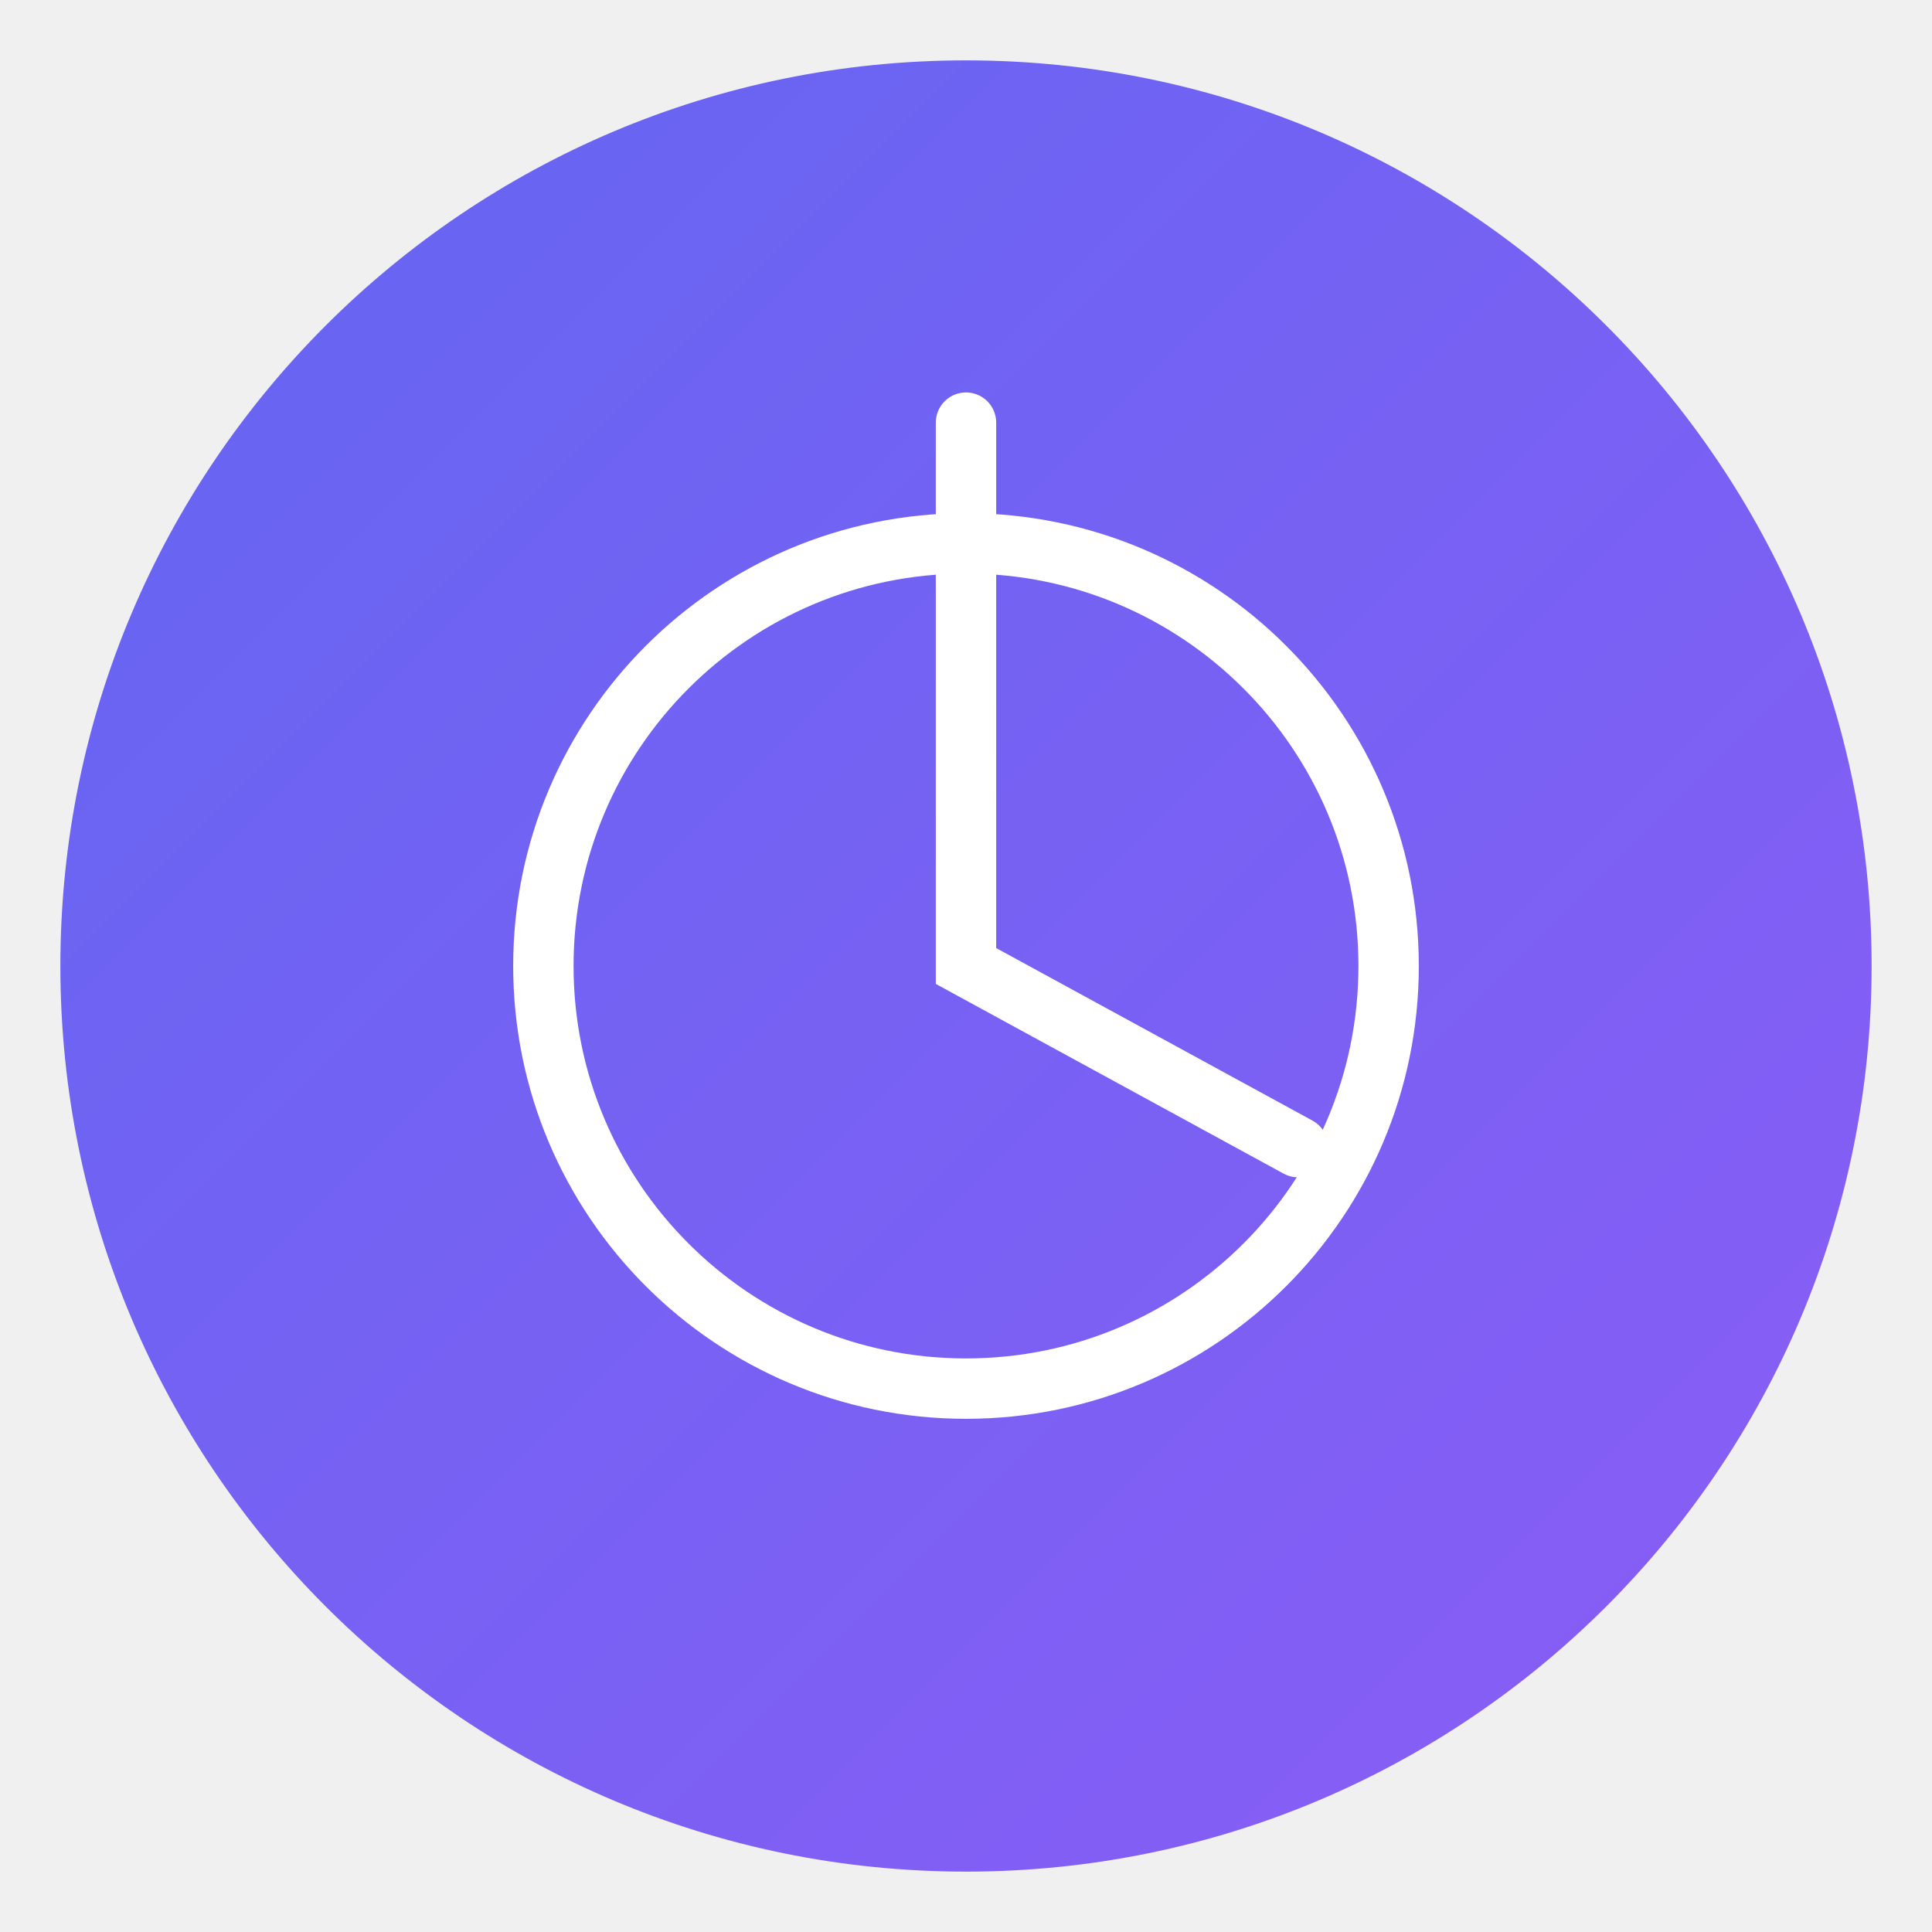
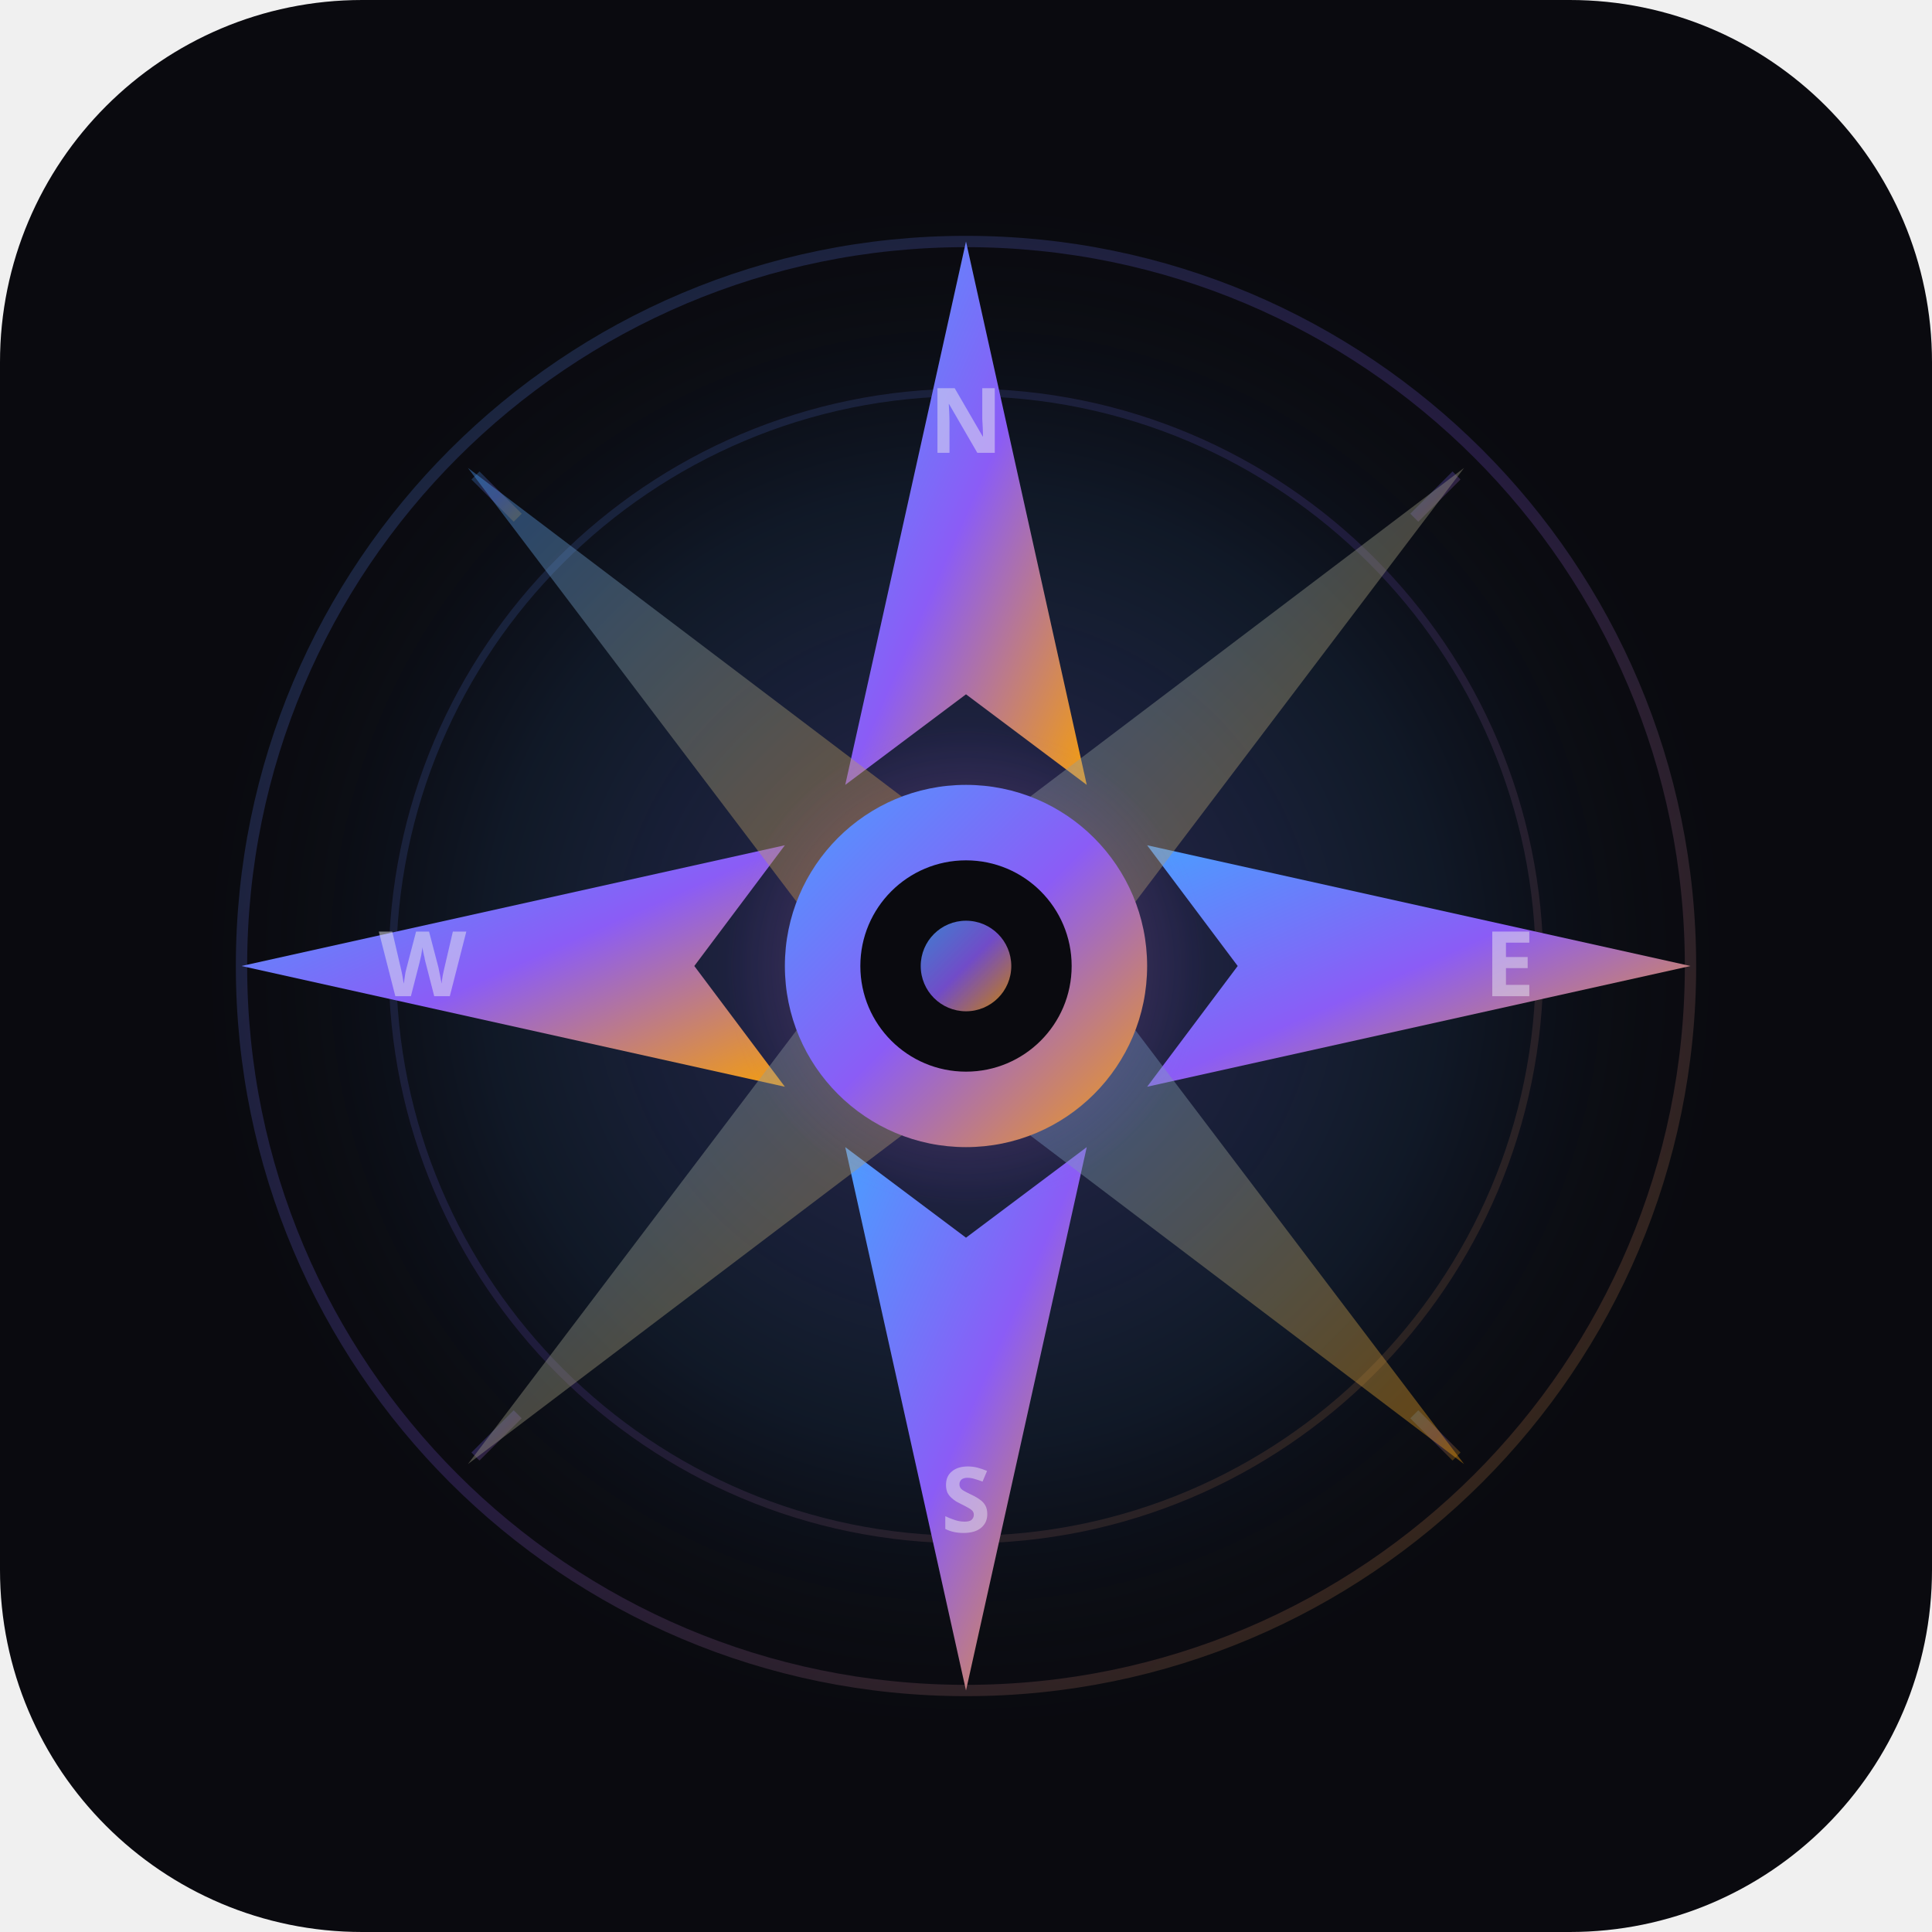
<svg xmlns="http://www.w3.org/2000/svg" width="128" height="128" viewBox="0 0 128 128">
  <defs>
-     <linearGradient id="gradient" x1="0%" y1="0%" x2="100%" y2="100%">
-       <stop offset="0%" style="stop-color:#6366f1;stop-opacity:1" />
-       <stop offset="100%" style="stop-color:#8b5cf6;stop-opacity:1" />
+     <linearGradient id="g1" x1="0" y1="0" x2="1" y2="1">
+       <stop offset="0%" stop-color="#4a9eff" />
+       <stop offset="50%" stop-color="#8b5cf6" />
+       <stop offset="100%" stop-color="#f59e0b" />
    </linearGradient>
+     <linearGradient id="g2" x1="0" y1="0" x2="1" y2="1">
+       <stop offset="0%" stop-color="#4a9eff" stop-opacity="0.4" />
+       <stop offset="100%" stop-color="#f59e0b" stop-opacity="0.4" />
+     </linearGradient>
+     <radialGradient id="glow">
+       <stop offset="0%" stop-color="#8b5cf6" stop-opacity="0.3" />
+       <stop offset="60%" stop-color="#4a9eff" stop-opacity="0.1" />
+       <stop offset="100%" stop-color="#0a0a0f" stop-opacity="0" />
+     </radialGradient>
+     <radialGradient id="center-glow">
+       <stop offset="0%" stop-color="#f59e0b" stop-opacity="0.4" />
+       <stop offset="100%" stop-color="#8b5cf6" stop-opacity="0" />
+     </radialGradient>
  </defs>
-   <circle cx="64" cy="64" r="60" fill="url(#gradient)" />
-   <circle cx="64" cy="64" r="28" fill="none" stroke="white" stroke-width="4" />
-   <path d="M 64 28 L 64 64 L 86 76" fill="none" stroke="white" stroke-width="4" stroke-linecap="round" />
+   <rect width="128" height="128" rx="24" fill="#0a0a0f" />
+   <circle cx="64" cy="64" r="52" fill="url(#glow)" />
+   <g transform="translate(64,64)">
+     <circle cx="0" cy="0" r="48" fill="none" stroke="url(#g1)" stroke-width="0.75" opacity="0.2" />
+     <g opacity="0.25" stroke="url(#g1)" stroke-width="0.75">
+       <line x1="0" y1="-46" x2="0" y2="-42" />
+       <line x1="46" y1="0" x2="42" y2="0" />
+       <line x1="0" y1="46" x2="0" y2="42" />
+       <line x1="-46" y1="0" x2="-42" y2="0" />
+       <line x1="32.5" y1="-32.5" x2="29.7" y2="-29.7" />
+       <line x1="32.5" y1="32.5" x2="29.7" y2="29.7" />
+       <line x1="-32.5" y1="32.5" x2="-29.7" y2="29.7" />
+       <line x1="-32.5" y1="-32.5" x2="-29.7" y2="-29.7" />
+     </g>
+     <circle cx="0" cy="0" r="38" fill="none" stroke="url(#g1)" stroke-width="0.5" opacity="0.15" />
+     <polygon points="0,-48 8,-12 0,-18 -8,-12" fill="url(#g1)" />
+     <polygon points="48,0 12,8 18,0 12,-8" fill="url(#g1)" />
+     <polygon points="0,48 -8,12 0,18 8,12" fill="url(#g1)" />
+     <polygon points="-48,0 -12,-8 -18,0 -12,8" fill="url(#g1)" />
+     <polygon points="33,-33 8,0 0,-8" fill="url(#g2)" />
+     <polygon points="33,33 0,8 8,0" fill="url(#g2)" />
+     <polygon points="-33,33 -8,0 0,8" fill="url(#g2)" />
+     <polygon points="-33,-33 0,-8 -8,0" fill="url(#g2)" />
+     <circle cx="0" cy="0" r="16" fill="url(#center-glow)" />
+     <circle cx="0" cy="0" r="12" fill="url(#g1)" />
+     <circle cx="0" cy="0" r="7" fill="#0a0a0f" />
+     <circle cx="0" cy="0" r="3" fill="url(#g1)" opacity="0.8" />
+     <text x="0" y="-34" text-anchor="middle" fill="#e8e8f0" font-family="system-ui,sans-serif" font-size="6" font-weight="600" opacity="0.5">N</text>
+     <text x="0" y="37.5" text-anchor="middle" fill="#e8e8f0" font-family="system-ui,sans-serif" font-size="6" font-weight="600" opacity="0.5">S</text>
+     <text x="36" y="2" text-anchor="middle" fill="#e8e8f0" font-family="system-ui,sans-serif" font-size="6" font-weight="600" opacity="0.5">E</text>
+     <text x="-36" y="2" text-anchor="middle" fill="#e8e8f0" font-family="system-ui,sans-serif" font-size="6" font-weight="600" opacity="0.5">W</text>
+   </g>
</svg>
